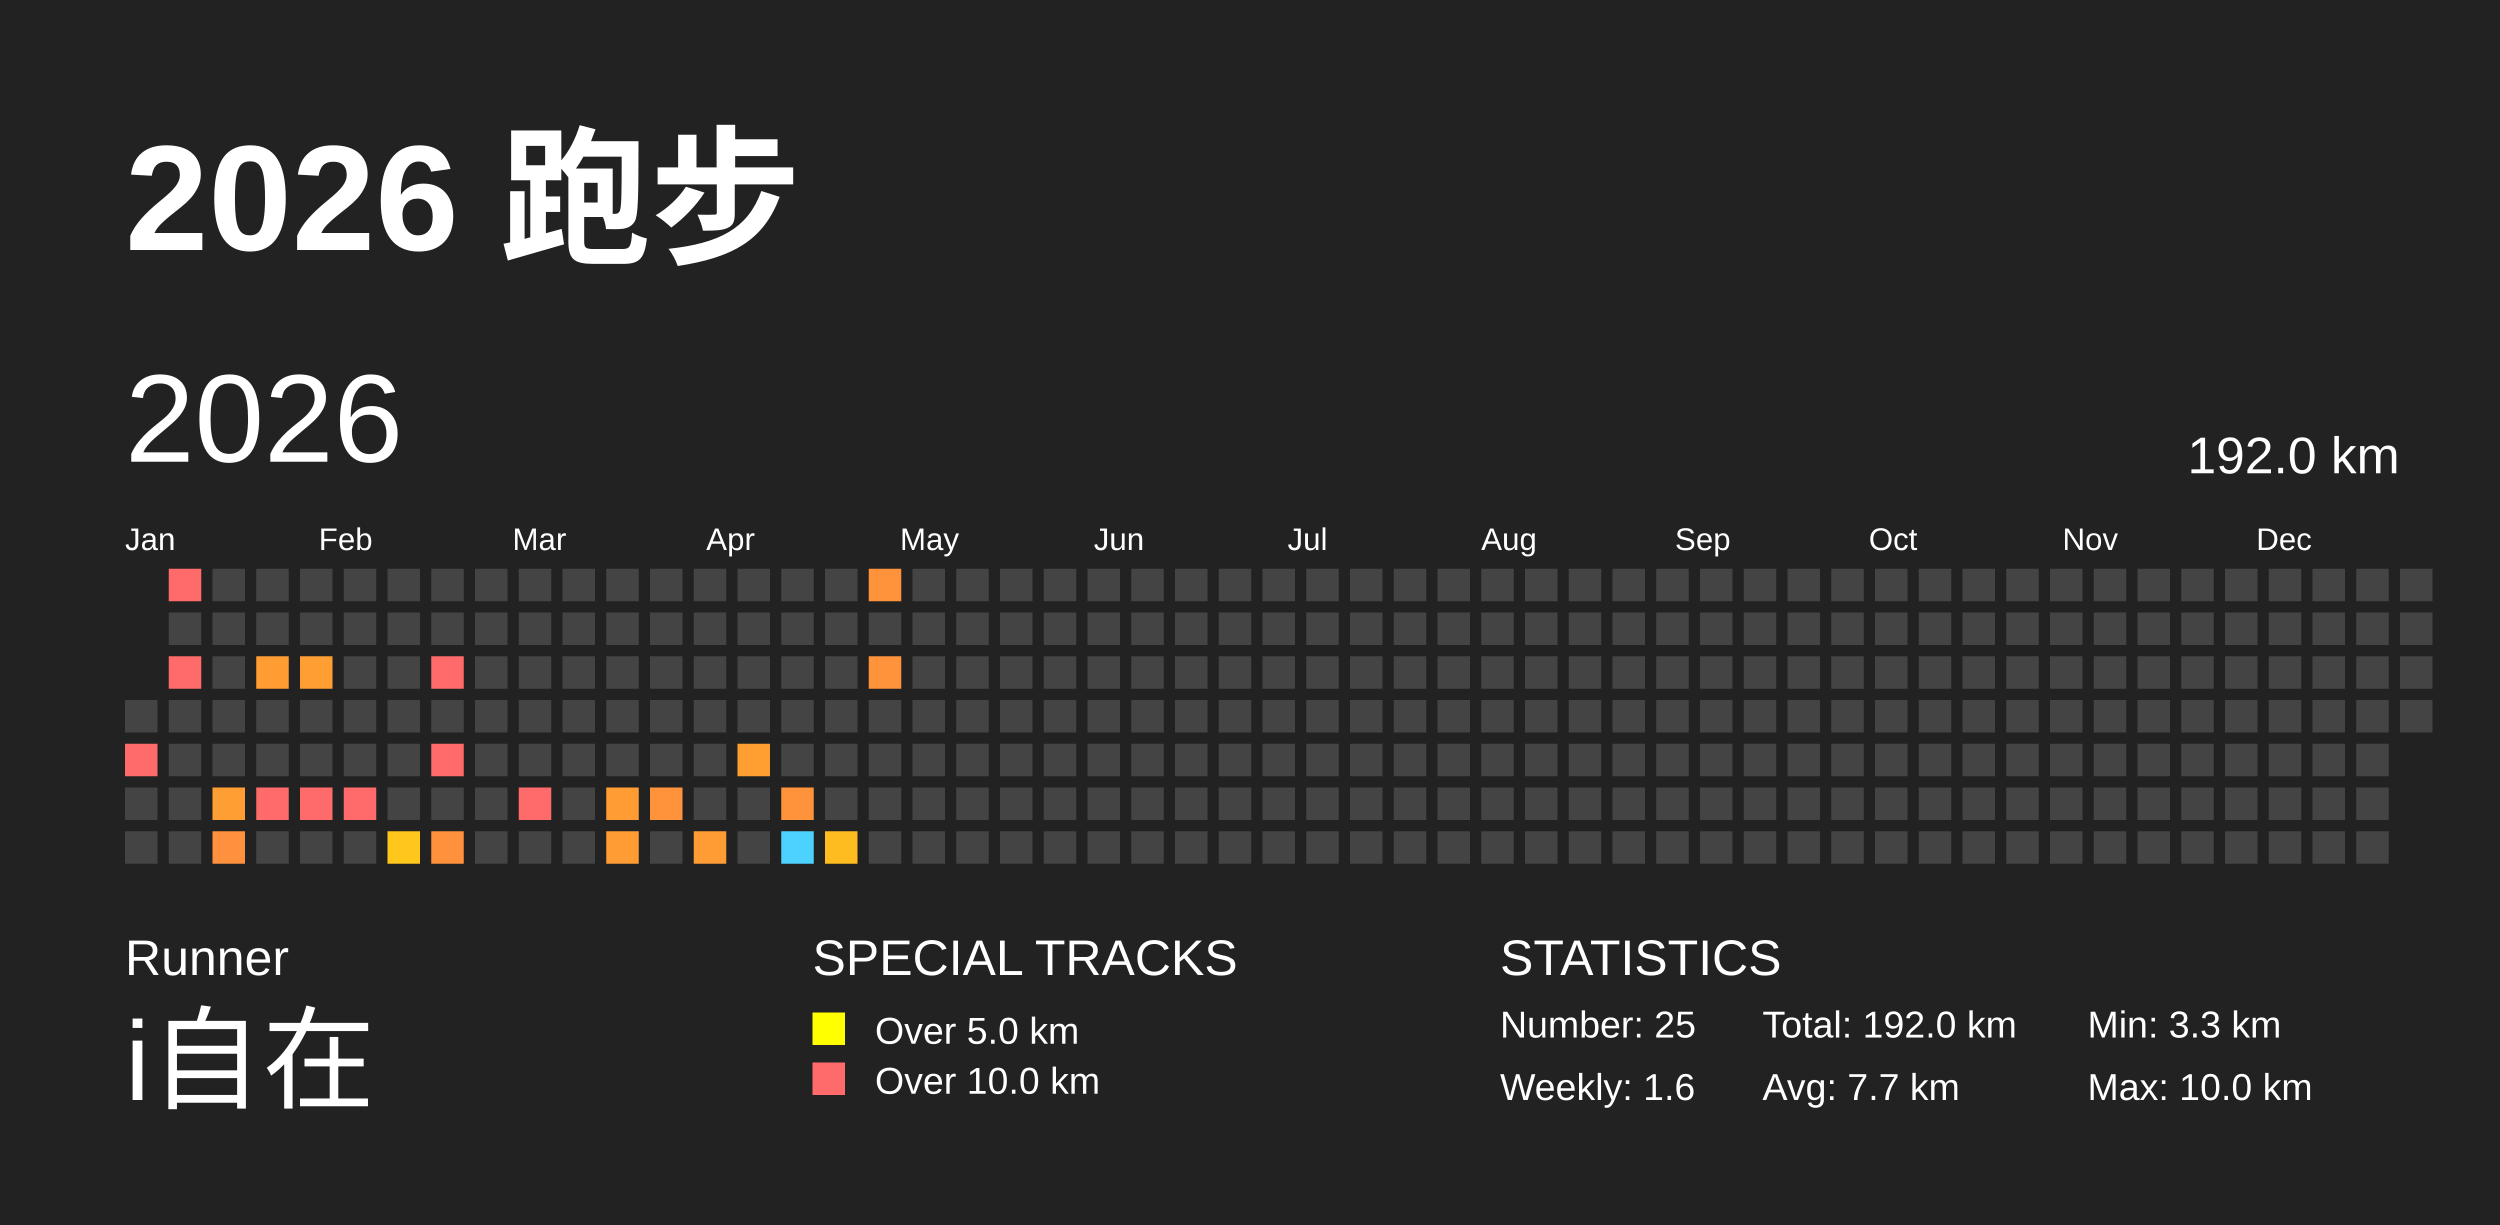
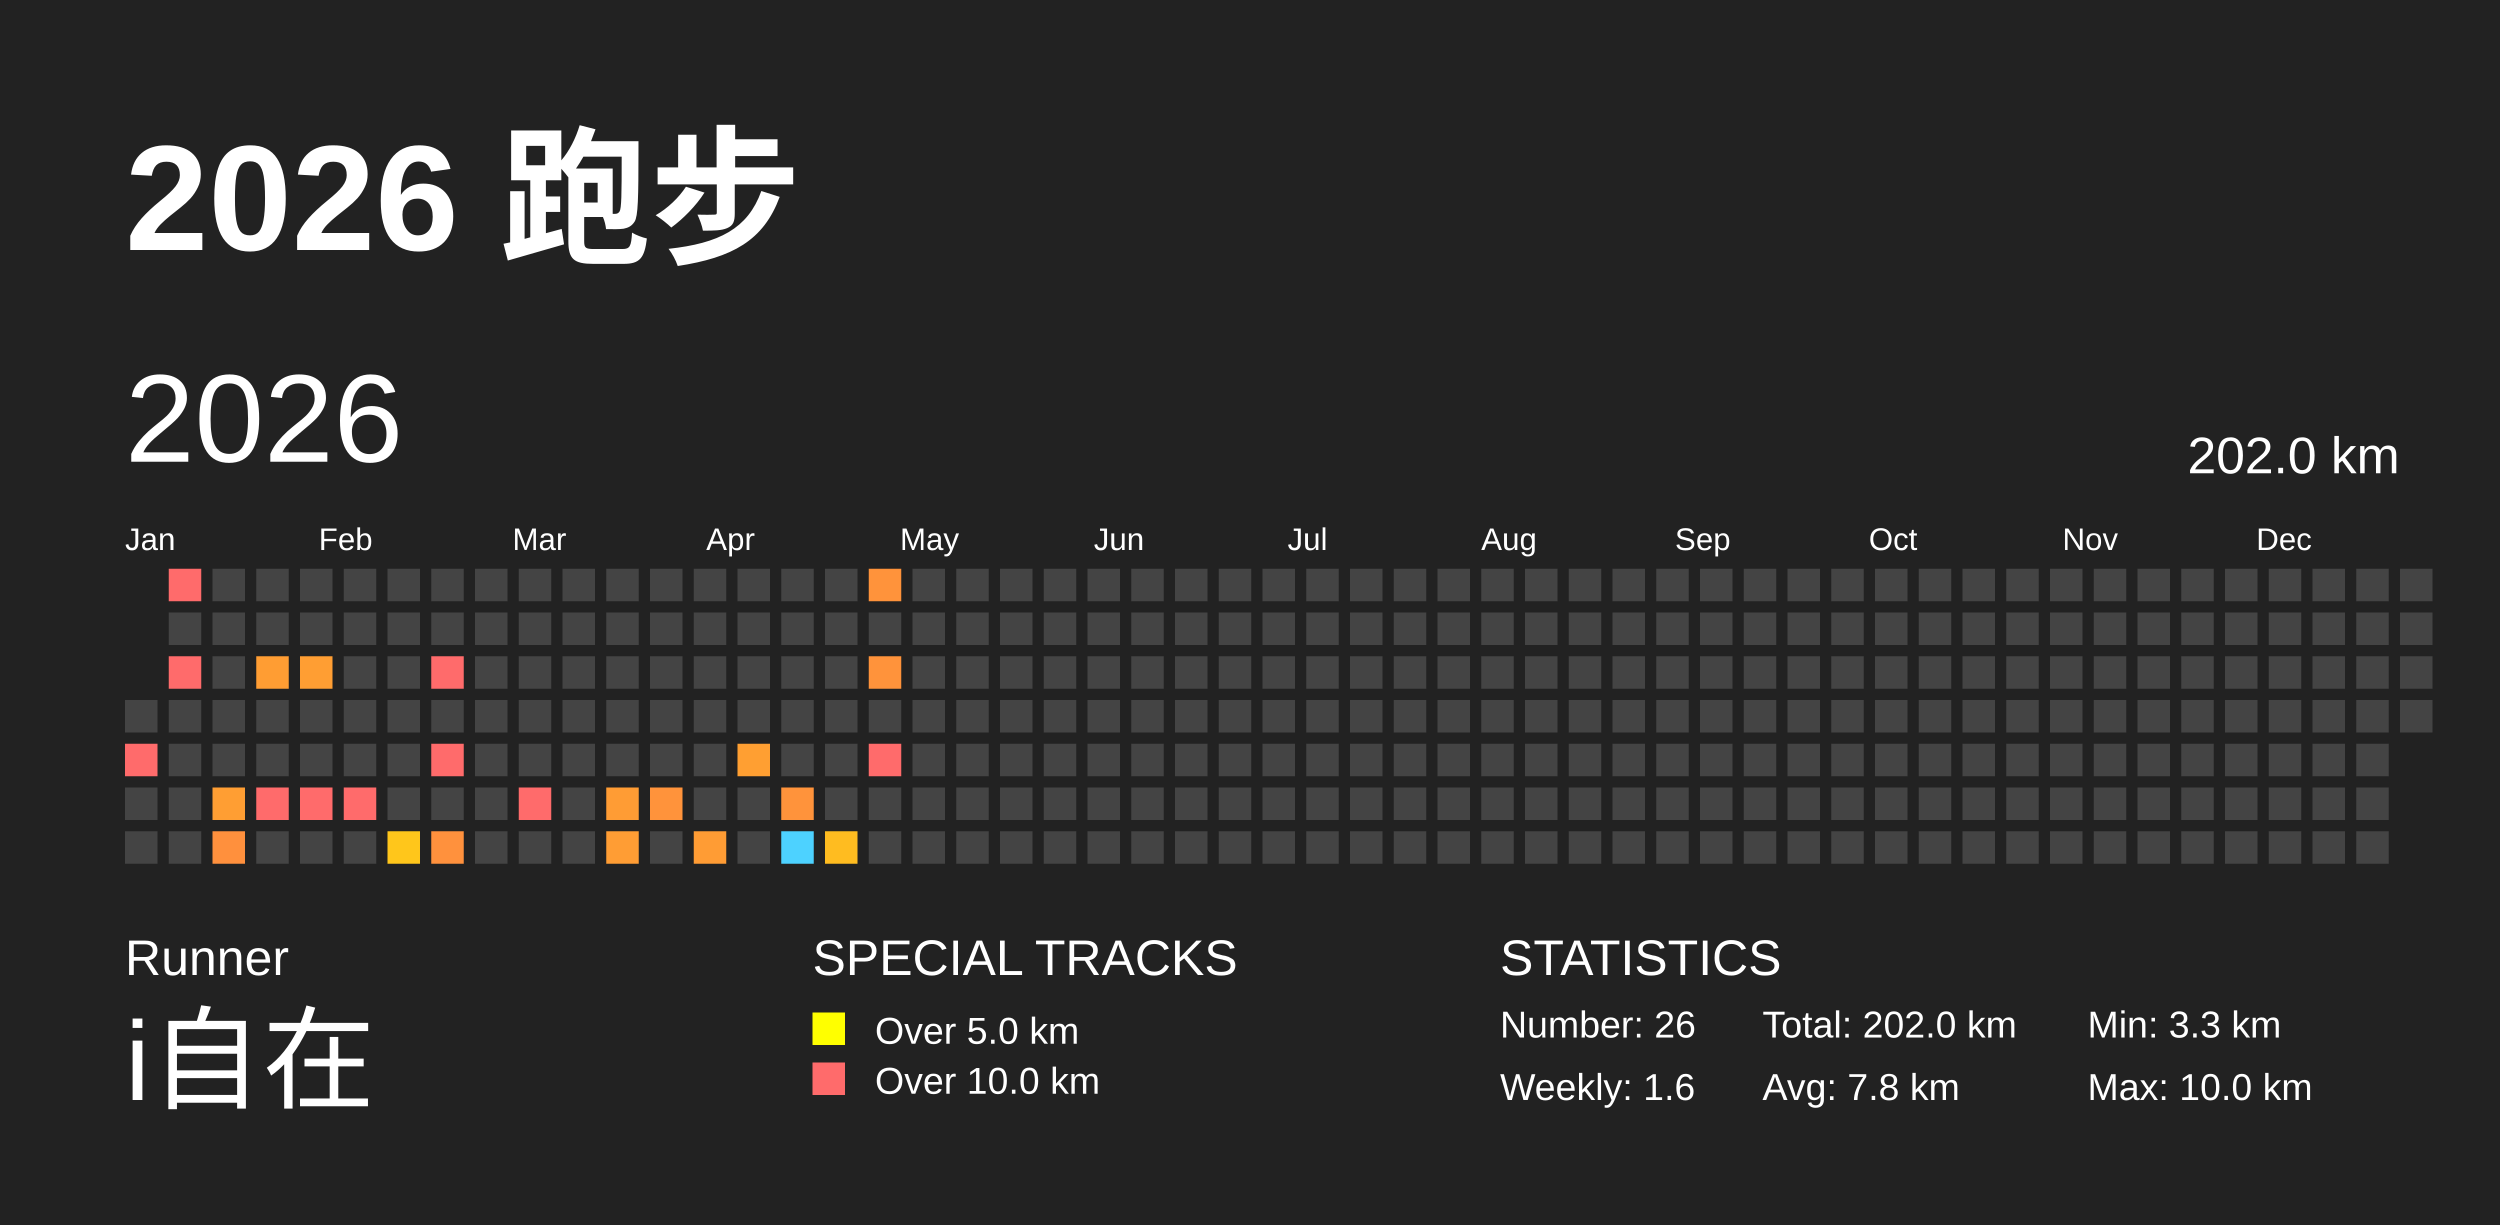
<svg xmlns="http://www.w3.org/2000/svg" baseProfile="full" height="98mm" version="1.1" viewBox="0,0,200,98" width="200mm">
  <defs />
  <rect fill="#222222" height="98" width="200" x="0" y="0" />
  <text fill="#FFFFFF" style="font-size:12px; font-family:Arial; font-weight:bold;" x="10" y="20">2026 跑步</text>
  <text fill="#FFFFFF" style="font-size:4px; font-family:Arial" x="10" y="78">Runner</text>
  <text fill="#FFFFFF" style="font-size:9px; font-family:Arial" x="10" y="88">i自在</text>
  <text fill="#FFFFFF" style="font-size:4px; font-family:Arial" x="65" y="78">SPECIAL TRACKS</text>
  <rect fill="#FFFF00" height="2.6" width="2.6" x="65" y="81" />
  <text fill="#FFFFFF" style="font-size:3px; font-family:Arial" x="70" y="83.5">Over 5.0 km</text>
  <rect fill="#FF6B6B" height="2.6" width="2.6" x="65" y="85" />
  <text fill="#FFFFFF" style="font-size:3px; font-family:Arial" x="70" y="87.5">Over 10.0 km</text>
  <text fill="#FFFFFF" style="font-size:4px; font-family:Arial" x="120" y="78">STATISTICS</text>
-   <text fill="#FFFFFF" style="font-size:3px; font-family:Arial" x="120" y="83">Number: 25</text>
+   <text fill="#FFFFFF" style="font-size:3px; font-family:Arial" x="120" y="83">Number: 26</text>
  <text fill="#FFFFFF" style="font-size:3px; font-family:Arial" x="120" y="88">Weekly: 1.6</text>
-   <text fill="#FFFFFF" style="font-size:3px; font-family:Arial" x="141" y="83">Total: 192.0 km</text>
-   <text fill="#FFFFFF" style="font-size:3px; font-family:Arial" x="141" y="88">Avg: 7.7 km</text>
+   <text fill="#FFFFFF" style="font-size:3px; font-family:Arial" x="141" y="83">Total: 202.0 km</text>
+   <text fill="#FFFFFF" style="font-size:3px; font-family:Arial" x="141" y="88">Avg: 7.8 km</text>
  <text fill="#FFFFFF" style="font-size:3px; font-family:Arial" x="167" y="83">Min: 3.3 km</text>
  <text fill="#FFFFFF" style="font-size:3px; font-family:Arial" x="167" y="88">Max: 10.0 km</text>
  <text dominant-baseline="hanging" fill="#FFFFFF" style="font-size:10.0px; font-family:Arial;" x="10" y="30">2026</text>
-   <text dominant-baseline="hanging" fill="#FFFFFF" style="font-size:4.125px; font-family:Arial;" x="175" y="35">192.0 km</text>
+   <text dominant-baseline="hanging" fill="#FFFFFF" style="font-size:4.125px; font-family:Arial;" x="175" y="35">202.0 km</text>
  <text fill="#FFFFFF" style="font-size:2.5px; font-family:Arial" x="10.0" y="44">Jan</text>
  <text fill="#FFFFFF" style="font-size:2.5px; font-family:Arial" x="25.5" y="44">Feb</text>
  <text fill="#FFFFFF" style="font-size:2.5px; font-family:Arial" x="41.0" y="44">Mar</text>
  <text fill="#FFFFFF" style="font-size:2.5px; font-family:Arial" x="56.5" y="44">Apr</text>
  <text fill="#FFFFFF" style="font-size:2.5px; font-family:Arial" x="72.0" y="44">May</text>
  <text fill="#FFFFFF" style="font-size:2.5px; font-family:Arial" x="87.5" y="44">Jun</text>
  <text fill="#FFFFFF" style="font-size:2.5px; font-family:Arial" x="103.0" y="44">Jul</text>
  <text fill="#FFFFFF" style="font-size:2.5px; font-family:Arial" x="118.5" y="44">Aug</text>
  <text fill="#FFFFFF" style="font-size:2.5px; font-family:Arial" x="134.0" y="44">Sep</text>
  <text fill="#FFFFFF" style="font-size:2.5px; font-family:Arial" x="149.5" y="44">Oct</text>
  <text fill="#FFFFFF" style="font-size:2.5px; font-family:Arial" x="165.0" y="44">Nov</text>
  <text fill="#FFFFFF" style="font-size:2.5px; font-family:Arial" x="180.5" y="44">Dec</text>
  <rect fill="#444444" height="2.6" width="2.6" x="10.0" y="56.0" />
  <rect fill="#FF6B6B" height="2.6" width="2.6" x="10.0" y="59.5" />
  <rect fill="#444444" height="2.6" width="2.6" x="10.0" y="63.0" />
  <rect fill="#444444" height="2.6" width="2.6" x="10.0" y="66.5" />
  <rect fill="#FF6B6B" height="2.6" width="2.6" x="13.5" y="45.5" />
  <rect fill="#444444" height="2.6" width="2.6" x="13.5" y="49.0" />
  <rect fill="#FF6B6B" height="2.6" width="2.6" x="13.5" y="52.5" />
  <rect fill="#444444" height="2.6" width="2.6" x="13.5" y="56.0" />
  <rect fill="#444444" height="2.6" width="2.6" x="13.5" y="59.5" />
  <rect fill="#444444" height="2.6" width="2.6" x="13.5" y="63.0" />
  <rect fill="#444444" height="2.6" width="2.6" x="13.5" y="66.5" />
  <rect fill="#444444" height="2.6" width="2.6" x="17.0" y="45.5" />
  <rect fill="#444444" height="2.6" width="2.6" x="17.0" y="49.0" />
  <rect fill="#444444" height="2.6" width="2.6" x="17.0" y="52.5" />
  <rect fill="#444444" height="2.6" width="2.6" x="17.0" y="56.0" />
  <rect fill="#444444" height="2.6" width="2.6" x="17.0" y="59.5" />
  <rect fill="#ff9e33" height="2.6" width="2.6" x="17.0" y="63.0" />
  <rect fill="#ff903d" height="2.6" width="2.6" x="17.0" y="66.5" />
  <rect fill="#444444" height="2.6" width="2.6" x="20.5" y="45.5" />
  <rect fill="#444444" height="2.6" width="2.6" x="20.5" y="49.0" />
  <rect fill="#ff9d33" height="2.6" width="2.6" x="20.5" y="52.5" />
  <rect fill="#444444" height="2.6" width="2.6" x="20.5" y="56.0" />
  <rect fill="#444444" height="2.6" width="2.6" x="20.5" y="59.5" />
  <rect fill="#FF6B6B" height="2.6" width="2.6" x="20.5" y="63.0" />
  <rect fill="#444444" height="2.6" width="2.6" x="20.5" y="66.5" />
  <rect fill="#444444" height="2.6" width="2.6" x="24.0" y="45.5" />
  <rect fill="#444444" height="2.6" width="2.6" x="24.0" y="49.0" />
  <rect fill="#ff9e33" height="2.6" width="2.6" x="24.0" y="52.5" />
  <rect fill="#444444" height="2.6" width="2.6" x="24.0" y="56.0" />
  <rect fill="#444444" height="2.6" width="2.6" x="24.0" y="59.5" />
  <rect fill="#FF6B6B" height="2.6" width="2.6" x="24.0" y="63.0" />
  <rect fill="#444444" height="2.6" width="2.6" x="24.0" y="66.5" />
  <rect fill="#444444" height="2.6" width="2.6" x="27.5" y="45.5" />
  <rect fill="#444444" height="2.6" width="2.6" x="27.5" y="49.0" />
  <rect fill="#444444" height="2.6" width="2.6" x="27.5" y="52.5" />
  <rect fill="#444444" height="2.6" width="2.6" x="27.5" y="56.0" />
  <rect fill="#444444" height="2.6" width="2.6" x="27.5" y="59.5" />
  <rect fill="#FF6B6B" height="2.6" width="2.6" x="27.5" y="63.0" />
  <rect fill="#444444" height="2.6" width="2.6" x="27.5" y="66.5" />
  <rect fill="#444444" height="2.6" width="2.6" x="31.0" y="45.5" />
  <rect fill="#444444" height="2.6" width="2.6" x="31.0" y="49.0" />
  <rect fill="#444444" height="2.6" width="2.6" x="31.0" y="52.5" />
  <rect fill="#444444" height="2.6" width="2.6" x="31.0" y="56.0" />
  <rect fill="#444444" height="2.6" width="2.6" x="31.0" y="59.5" />
  <rect fill="#444444" height="2.6" width="2.6" x="31.0" y="63.0" />
  <rect fill="#ffc61b" height="2.6" width="2.6" x="31.0" y="66.5" />
  <rect fill="#444444" height="2.6" width="2.6" x="34.5" y="45.5" />
  <rect fill="#444444" height="2.6" width="2.6" x="34.5" y="49.0" />
  <rect fill="#FF6B6B" height="2.6" width="2.6" x="34.5" y="52.5" />
  <rect fill="#444444" height="2.6" width="2.6" x="34.5" y="56.0" />
  <rect fill="#FF6B6B" height="2.6" width="2.6" x="34.5" y="59.5" />
  <rect fill="#444444" height="2.6" width="2.6" x="34.5" y="63.0" />
  <rect fill="#ff913d" height="2.6" width="2.6" x="34.5" y="66.5" />
  <rect fill="#444444" height="2.6" width="2.6" x="38.0" y="45.5" />
  <rect fill="#444444" height="2.6" width="2.6" x="38.0" y="49.0" />
  <rect fill="#444444" height="2.6" width="2.6" x="38.0" y="52.5" />
  <rect fill="#444444" height="2.6" width="2.6" x="38.0" y="56.0" />
  <rect fill="#444444" height="2.6" width="2.6" x="38.0" y="59.5" />
  <rect fill="#444444" height="2.6" width="2.6" x="38.0" y="63.0" />
  <rect fill="#444444" height="2.6" width="2.6" x="38.0" y="66.5" />
  <rect fill="#444444" height="2.6" width="2.6" x="41.5" y="45.5" />
  <rect fill="#444444" height="2.6" width="2.6" x="41.5" y="49.0" />
  <rect fill="#444444" height="2.6" width="2.6" x="41.5" y="52.5" />
  <rect fill="#444444" height="2.6" width="2.6" x="41.5" y="56.0" />
  <rect fill="#444444" height="2.6" width="2.6" x="41.5" y="59.5" />
  <rect fill="#FF6B6B" height="2.6" width="2.6" x="41.5" y="63.0" />
  <rect fill="#444444" height="2.6" width="2.6" x="41.5" y="66.5" />
  <rect fill="#444444" height="2.6" width="2.6" x="45.0" y="45.5" />
  <rect fill="#444444" height="2.6" width="2.6" x="45.0" y="49.0" />
  <rect fill="#444444" height="2.6" width="2.6" x="45.0" y="52.5" />
  <rect fill="#444444" height="2.6" width="2.6" x="45.0" y="56.0" />
  <rect fill="#444444" height="2.6" width="2.6" x="45.0" y="59.5" />
  <rect fill="#444444" height="2.6" width="2.6" x="45.0" y="63.0" />
  <rect fill="#444444" height="2.6" width="2.6" x="45.0" y="66.5" />
  <rect fill="#444444" height="2.6" width="2.6" x="48.5" y="45.5" />
  <rect fill="#444444" height="2.6" width="2.6" x="48.5" y="49.0" />
  <rect fill="#444444" height="2.6" width="2.6" x="48.5" y="52.5" />
  <rect fill="#444444" height="2.6" width="2.6" x="48.5" y="56.0" />
  <rect fill="#444444" height="2.6" width="2.6" x="48.5" y="59.5" />
  <rect fill="#ff9c34" height="2.6" width="2.6" x="48.5" y="63.0" />
  <rect fill="#ff9d34" height="2.6" width="2.6" x="48.5" y="66.5" />
  <rect fill="#444444" height="2.6" width="2.6" x="52.0" y="45.5" />
  <rect fill="#444444" height="2.6" width="2.6" x="52.0" y="49.0" />
  <rect fill="#444444" height="2.6" width="2.6" x="52.0" y="52.5" />
  <rect fill="#444444" height="2.6" width="2.6" x="52.0" y="56.0" />
  <rect fill="#444444" height="2.6" width="2.6" x="52.0" y="59.5" />
  <rect fill="#ff933b" height="2.6" width="2.6" x="52.0" y="63.0" />
  <rect fill="#444444" height="2.6" width="2.6" x="52.0" y="66.5" />
  <rect fill="#444444" height="2.6" width="2.6" x="55.5" y="45.5" />
  <rect fill="#444444" height="2.6" width="2.6" x="55.5" y="49.0" />
  <rect fill="#444444" height="2.6" width="2.6" x="55.5" y="52.5" />
  <rect fill="#444444" height="2.6" width="2.6" x="55.5" y="56.0" />
  <rect fill="#444444" height="2.6" width="2.6" x="55.5" y="59.5" />
  <rect fill="#444444" height="2.6" width="2.6" x="55.5" y="63.0" />
  <rect fill="#ff9c34" height="2.6" width="2.6" x="55.5" y="66.5" />
  <rect fill="#444444" height="2.6" width="2.6" x="59.0" y="45.5" />
  <rect fill="#444444" height="2.6" width="2.6" x="59.0" y="49.0" />
  <rect fill="#444444" height="2.6" width="2.6" x="59.0" y="52.5" />
  <rect fill="#444444" height="2.6" width="2.6" x="59.0" y="56.0" />
  <rect fill="#ff9f32" height="2.6" width="2.6" x="59.0" y="59.5" />
  <rect fill="#444444" height="2.6" width="2.6" x="59.0" y="63.0" />
  <rect fill="#444444" height="2.6" width="2.6" x="59.0" y="66.5" />
  <rect fill="#444444" height="2.6" width="2.6" x="62.5" y="45.5" />
  <rect fill="#444444" height="2.6" width="2.6" x="62.5" y="49.0" />
  <rect fill="#444444" height="2.6" width="2.6" x="62.5" y="52.5" />
  <rect fill="#444444" height="2.6" width="2.6" x="62.5" y="56.0" />
  <rect fill="#444444" height="2.6" width="2.6" x="62.5" y="59.5" />
  <rect fill="#ff933b" height="2.6" width="2.6" x="62.5" y="63.0" />
  <rect fill="#4dd2ff" height="2.6" width="2.6" x="62.5" y="66.5" />
  <rect fill="#444444" height="2.6" width="2.6" x="66.0" y="45.5" />
  <rect fill="#444444" height="2.6" width="2.6" x="66.0" y="49.0" />
  <rect fill="#444444" height="2.6" width="2.6" x="66.0" y="52.5" />
  <rect fill="#444444" height="2.6" width="2.6" x="66.0" y="56.0" />
  <rect fill="#444444" height="2.6" width="2.6" x="66.0" y="59.5" />
  <rect fill="#444444" height="2.6" width="2.6" x="66.0" y="63.0" />
  <rect fill="#ffbc20" height="2.6" width="2.6" x="66.0" y="66.5" />
  <rect fill="#ff933b" height="2.6" width="2.6" x="69.5" y="45.5" />
  <rect fill="#444444" height="2.6" width="2.6" x="69.5" y="49.0" />
  <rect fill="#ff933b" height="2.6" width="2.6" x="69.5" y="52.5" />
  <rect fill="#444444" height="2.6" width="2.6" x="69.5" y="56.0" />
-   <rect fill="#444444" height="2.6" width="2.6" x="69.5" y="59.5" />
+   <rect fill="#FF6B6B" height="2.6" width="2.6" x="69.5" y="59.5" />
  <rect fill="#444444" height="2.6" width="2.6" x="69.5" y="63.0" />
  <rect fill="#444444" height="2.6" width="2.6" x="69.5" y="66.5" />
  <rect fill="#444444" height="2.6" width="2.6" x="73.0" y="45.5" />
  <rect fill="#444444" height="2.6" width="2.6" x="73.0" y="49.0" />
  <rect fill="#444444" height="2.6" width="2.6" x="73.0" y="52.5" />
  <rect fill="#444444" height="2.6" width="2.6" x="73.0" y="56.0" />
  <rect fill="#444444" height="2.6" width="2.6" x="73.0" y="59.5" />
  <rect fill="#444444" height="2.6" width="2.6" x="73.0" y="63.0" />
  <rect fill="#444444" height="2.6" width="2.6" x="73.0" y="66.5" />
  <rect fill="#444444" height="2.6" width="2.6" x="76.5" y="45.5" />
  <rect fill="#444444" height="2.6" width="2.6" x="76.5" y="49.0" />
  <rect fill="#444444" height="2.6" width="2.6" x="76.5" y="52.5" />
  <rect fill="#444444" height="2.6" width="2.6" x="76.5" y="56.0" />
  <rect fill="#444444" height="2.6" width="2.6" x="76.5" y="59.5" />
  <rect fill="#444444" height="2.6" width="2.6" x="76.5" y="63.0" />
  <rect fill="#444444" height="2.6" width="2.6" x="76.5" y="66.5" />
  <rect fill="#444444" height="2.6" width="2.6" x="80.0" y="45.5" />
  <rect fill="#444444" height="2.6" width="2.6" x="80.0" y="49.0" />
  <rect fill="#444444" height="2.6" width="2.6" x="80.0" y="52.5" />
  <rect fill="#444444" height="2.6" width="2.6" x="80.0" y="56.0" />
  <rect fill="#444444" height="2.6" width="2.6" x="80.0" y="59.5" />
  <rect fill="#444444" height="2.6" width="2.6" x="80.0" y="63.0" />
  <rect fill="#444444" height="2.6" width="2.6" x="80.0" y="66.5" />
  <rect fill="#444444" height="2.6" width="2.6" x="83.5" y="45.5" />
  <rect fill="#444444" height="2.6" width="2.6" x="83.5" y="49.0" />
  <rect fill="#444444" height="2.6" width="2.6" x="83.5" y="52.5" />
  <rect fill="#444444" height="2.6" width="2.6" x="83.5" y="56.0" />
  <rect fill="#444444" height="2.6" width="2.6" x="83.5" y="59.5" />
  <rect fill="#444444" height="2.6" width="2.6" x="83.5" y="63.0" />
  <rect fill="#444444" height="2.6" width="2.6" x="83.5" y="66.5" />
  <rect fill="#444444" height="2.6" width="2.6" x="87.0" y="45.5" />
  <rect fill="#444444" height="2.6" width="2.6" x="87.0" y="49.0" />
  <rect fill="#444444" height="2.6" width="2.6" x="87.0" y="52.5" />
  <rect fill="#444444" height="2.6" width="2.6" x="87.0" y="56.0" />
  <rect fill="#444444" height="2.6" width="2.6" x="87.0" y="59.5" />
  <rect fill="#444444" height="2.6" width="2.6" x="87.0" y="63.0" />
  <rect fill="#444444" height="2.6" width="2.6" x="87.0" y="66.5" />
  <rect fill="#444444" height="2.6" width="2.6" x="90.5" y="45.5" />
  <rect fill="#444444" height="2.6" width="2.6" x="90.5" y="49.0" />
  <rect fill="#444444" height="2.6" width="2.6" x="90.5" y="52.5" />
  <rect fill="#444444" height="2.6" width="2.6" x="90.5" y="56.0" />
  <rect fill="#444444" height="2.6" width="2.6" x="90.5" y="59.5" />
  <rect fill="#444444" height="2.6" width="2.6" x="90.5" y="63.0" />
  <rect fill="#444444" height="2.6" width="2.6" x="90.5" y="66.5" />
  <rect fill="#444444" height="2.6" width="2.6" x="94.0" y="45.5" />
  <rect fill="#444444" height="2.6" width="2.6" x="94.0" y="49.0" />
  <rect fill="#444444" height="2.6" width="2.6" x="94.0" y="52.5" />
  <rect fill="#444444" height="2.6" width="2.6" x="94.0" y="56.0" />
  <rect fill="#444444" height="2.6" width="2.6" x="94.0" y="59.5" />
  <rect fill="#444444" height="2.6" width="2.6" x="94.0" y="63.0" />
  <rect fill="#444444" height="2.6" width="2.6" x="94.0" y="66.5" />
  <rect fill="#444444" height="2.6" width="2.6" x="97.5" y="45.5" />
  <rect fill="#444444" height="2.6" width="2.6" x="97.5" y="49.0" />
  <rect fill="#444444" height="2.6" width="2.6" x="97.5" y="52.5" />
  <rect fill="#444444" height="2.6" width="2.6" x="97.5" y="56.0" />
  <rect fill="#444444" height="2.6" width="2.6" x="97.5" y="59.5" />
  <rect fill="#444444" height="2.6" width="2.6" x="97.5" y="63.0" />
  <rect fill="#444444" height="2.6" width="2.6" x="97.5" y="66.5" />
  <rect fill="#444444" height="2.6" width="2.6" x="101.0" y="45.5" />
  <rect fill="#444444" height="2.6" width="2.6" x="101.0" y="49.0" />
  <rect fill="#444444" height="2.6" width="2.6" x="101.0" y="52.5" />
  <rect fill="#444444" height="2.6" width="2.6" x="101.0" y="56.0" />
  <rect fill="#444444" height="2.6" width="2.6" x="101.0" y="59.5" />
  <rect fill="#444444" height="2.6" width="2.6" x="101.0" y="63.0" />
  <rect fill="#444444" height="2.6" width="2.6" x="101.0" y="66.5" />
  <rect fill="#444444" height="2.6" width="2.6" x="104.5" y="45.5" />
  <rect fill="#444444" height="2.6" width="2.6" x="104.5" y="49.0" />
  <rect fill="#444444" height="2.6" width="2.6" x="104.5" y="52.5" />
  <rect fill="#444444" height="2.6" width="2.6" x="104.5" y="56.0" />
  <rect fill="#444444" height="2.6" width="2.6" x="104.5" y="59.5" />
  <rect fill="#444444" height="2.6" width="2.6" x="104.5" y="63.0" />
  <rect fill="#444444" height="2.6" width="2.6" x="104.5" y="66.5" />
  <rect fill="#444444" height="2.6" width="2.6" x="108.0" y="45.5" />
  <rect fill="#444444" height="2.6" width="2.6" x="108.0" y="49.0" />
  <rect fill="#444444" height="2.6" width="2.6" x="108.0" y="52.5" />
  <rect fill="#444444" height="2.6" width="2.6" x="108.0" y="56.0" />
  <rect fill="#444444" height="2.6" width="2.6" x="108.0" y="59.5" />
  <rect fill="#444444" height="2.6" width="2.6" x="108.0" y="63.0" />
  <rect fill="#444444" height="2.6" width="2.6" x="108.0" y="66.5" />
  <rect fill="#444444" height="2.6" width="2.6" x="111.5" y="45.5" />
  <rect fill="#444444" height="2.6" width="2.6" x="111.5" y="49.0" />
  <rect fill="#444444" height="2.6" width="2.6" x="111.5" y="52.5" />
  <rect fill="#444444" height="2.6" width="2.6" x="111.5" y="56.0" />
  <rect fill="#444444" height="2.6" width="2.6" x="111.5" y="59.5" />
  <rect fill="#444444" height="2.6" width="2.6" x="111.5" y="63.0" />
  <rect fill="#444444" height="2.6" width="2.6" x="111.5" y="66.5" />
  <rect fill="#444444" height="2.6" width="2.6" x="115.0" y="45.5" />
  <rect fill="#444444" height="2.6" width="2.6" x="115.0" y="49.0" />
  <rect fill="#444444" height="2.6" width="2.6" x="115.0" y="52.5" />
  <rect fill="#444444" height="2.6" width="2.6" x="115.0" y="56.0" />
  <rect fill="#444444" height="2.6" width="2.6" x="115.0" y="59.5" />
  <rect fill="#444444" height="2.6" width="2.6" x="115.0" y="63.0" />
  <rect fill="#444444" height="2.6" width="2.6" x="115.0" y="66.5" />
  <rect fill="#444444" height="2.6" width="2.6" x="118.5" y="45.5" />
  <rect fill="#444444" height="2.6" width="2.6" x="118.5" y="49.0" />
  <rect fill="#444444" height="2.6" width="2.6" x="118.5" y="52.5" />
  <rect fill="#444444" height="2.6" width="2.6" x="118.5" y="56.0" />
  <rect fill="#444444" height="2.6" width="2.6" x="118.5" y="59.5" />
  <rect fill="#444444" height="2.6" width="2.6" x="118.5" y="63.0" />
  <rect fill="#444444" height="2.6" width="2.6" x="118.5" y="66.5" />
  <rect fill="#444444" height="2.6" width="2.6" x="122.0" y="45.5" />
  <rect fill="#444444" height="2.6" width="2.6" x="122.0" y="49.0" />
  <rect fill="#444444" height="2.6" width="2.6" x="122.0" y="52.5" />
  <rect fill="#444444" height="2.6" width="2.6" x="122.0" y="56.0" />
  <rect fill="#444444" height="2.6" width="2.6" x="122.0" y="59.5" />
  <rect fill="#444444" height="2.6" width="2.6" x="122.0" y="63.0" />
  <rect fill="#444444" height="2.6" width="2.6" x="122.0" y="66.5" />
  <rect fill="#444444" height="2.6" width="2.6" x="125.5" y="45.5" />
  <rect fill="#444444" height="2.6" width="2.6" x="125.5" y="49.0" />
  <rect fill="#444444" height="2.6" width="2.6" x="125.5" y="52.5" />
  <rect fill="#444444" height="2.6" width="2.6" x="125.5" y="56.0" />
  <rect fill="#444444" height="2.6" width="2.6" x="125.5" y="59.5" />
  <rect fill="#444444" height="2.6" width="2.6" x="125.5" y="63.0" />
  <rect fill="#444444" height="2.6" width="2.6" x="125.5" y="66.5" />
  <rect fill="#444444" height="2.6" width="2.6" x="129.0" y="45.5" />
  <rect fill="#444444" height="2.6" width="2.6" x="129.0" y="49.0" />
  <rect fill="#444444" height="2.6" width="2.6" x="129.0" y="52.5" />
  <rect fill="#444444" height="2.6" width="2.6" x="129.0" y="56.0" />
  <rect fill="#444444" height="2.6" width="2.6" x="129.0" y="59.5" />
  <rect fill="#444444" height="2.6" width="2.6" x="129.0" y="63.0" />
  <rect fill="#444444" height="2.6" width="2.6" x="129.0" y="66.5" />
  <rect fill="#444444" height="2.6" width="2.6" x="132.5" y="45.5" />
  <rect fill="#444444" height="2.6" width="2.6" x="132.5" y="49.0" />
  <rect fill="#444444" height="2.6" width="2.6" x="132.5" y="52.5" />
  <rect fill="#444444" height="2.6" width="2.6" x="132.5" y="56.0" />
  <rect fill="#444444" height="2.6" width="2.6" x="132.5" y="59.5" />
  <rect fill="#444444" height="2.6" width="2.6" x="132.5" y="63.0" />
  <rect fill="#444444" height="2.6" width="2.6" x="132.5" y="66.5" />
  <rect fill="#444444" height="2.6" width="2.6" x="136.0" y="45.5" />
  <rect fill="#444444" height="2.6" width="2.6" x="136.0" y="49.0" />
  <rect fill="#444444" height="2.6" width="2.6" x="136.0" y="52.5" />
  <rect fill="#444444" height="2.6" width="2.6" x="136.0" y="56.0" />
  <rect fill="#444444" height="2.6" width="2.6" x="136.0" y="59.5" />
  <rect fill="#444444" height="2.6" width="2.6" x="136.0" y="63.0" />
  <rect fill="#444444" height="2.6" width="2.6" x="136.0" y="66.5" />
  <rect fill="#444444" height="2.6" width="2.6" x="139.5" y="45.5" />
  <rect fill="#444444" height="2.6" width="2.6" x="139.5" y="49.0" />
  <rect fill="#444444" height="2.6" width="2.6" x="139.5" y="52.5" />
  <rect fill="#444444" height="2.6" width="2.6" x="139.5" y="56.0" />
  <rect fill="#444444" height="2.6" width="2.6" x="139.5" y="59.5" />
  <rect fill="#444444" height="2.6" width="2.6" x="139.5" y="63.0" />
  <rect fill="#444444" height="2.6" width="2.6" x="139.5" y="66.5" />
  <rect fill="#444444" height="2.6" width="2.6" x="143.0" y="45.5" />
  <rect fill="#444444" height="2.6" width="2.6" x="143.0" y="49.0" />
  <rect fill="#444444" height="2.6" width="2.6" x="143.0" y="52.5" />
  <rect fill="#444444" height="2.6" width="2.6" x="143.0" y="56.0" />
  <rect fill="#444444" height="2.6" width="2.6" x="143.0" y="59.5" />
  <rect fill="#444444" height="2.6" width="2.6" x="143.0" y="63.0" />
  <rect fill="#444444" height="2.6" width="2.6" x="143.0" y="66.5" />
  <rect fill="#444444" height="2.6" width="2.6" x="146.5" y="45.5" />
  <rect fill="#444444" height="2.6" width="2.6" x="146.5" y="49.0" />
  <rect fill="#444444" height="2.6" width="2.6" x="146.5" y="52.5" />
  <rect fill="#444444" height="2.6" width="2.6" x="146.5" y="56.0" />
  <rect fill="#444444" height="2.6" width="2.6" x="146.5" y="59.5" />
  <rect fill="#444444" height="2.6" width="2.6" x="146.5" y="63.0" />
  <rect fill="#444444" height="2.6" width="2.6" x="146.5" y="66.5" />
  <rect fill="#444444" height="2.6" width="2.6" x="150.0" y="45.5" />
  <rect fill="#444444" height="2.6" width="2.6" x="150.0" y="49.0" />
  <rect fill="#444444" height="2.6" width="2.6" x="150.0" y="52.5" />
  <rect fill="#444444" height="2.6" width="2.6" x="150.0" y="56.0" />
  <rect fill="#444444" height="2.6" width="2.6" x="150.0" y="59.5" />
  <rect fill="#444444" height="2.6" width="2.6" x="150.0" y="63.0" />
  <rect fill="#444444" height="2.6" width="2.6" x="150.0" y="66.5" />
  <rect fill="#444444" height="2.6" width="2.6" x="153.5" y="45.5" />
  <rect fill="#444444" height="2.6" width="2.6" x="153.5" y="49.0" />
  <rect fill="#444444" height="2.6" width="2.6" x="153.5" y="52.5" />
  <rect fill="#444444" height="2.6" width="2.6" x="153.5" y="56.0" />
  <rect fill="#444444" height="2.6" width="2.6" x="153.5" y="59.5" />
  <rect fill="#444444" height="2.6" width="2.6" x="153.5" y="63.0" />
  <rect fill="#444444" height="2.6" width="2.6" x="153.5" y="66.5" />
  <rect fill="#444444" height="2.6" width="2.6" x="157.0" y="45.5" />
  <rect fill="#444444" height="2.6" width="2.6" x="157.0" y="49.0" />
  <rect fill="#444444" height="2.6" width="2.6" x="157.0" y="52.5" />
  <rect fill="#444444" height="2.6" width="2.6" x="157.0" y="56.0" />
  <rect fill="#444444" height="2.6" width="2.6" x="157.0" y="59.5" />
  <rect fill="#444444" height="2.6" width="2.6" x="157.0" y="63.0" />
  <rect fill="#444444" height="2.6" width="2.6" x="157.0" y="66.5" />
  <rect fill="#444444" height="2.6" width="2.6" x="160.5" y="45.5" />
  <rect fill="#444444" height="2.6" width="2.6" x="160.5" y="49.0" />
  <rect fill="#444444" height="2.6" width="2.6" x="160.5" y="52.5" />
  <rect fill="#444444" height="2.6" width="2.6" x="160.5" y="56.0" />
  <rect fill="#444444" height="2.6" width="2.6" x="160.5" y="59.5" />
  <rect fill="#444444" height="2.6" width="2.6" x="160.5" y="63.0" />
  <rect fill="#444444" height="2.6" width="2.6" x="160.5" y="66.5" />
  <rect fill="#444444" height="2.6" width="2.6" x="164.0" y="45.5" />
  <rect fill="#444444" height="2.6" width="2.6" x="164.0" y="49.0" />
  <rect fill="#444444" height="2.6" width="2.6" x="164.0" y="52.5" />
  <rect fill="#444444" height="2.6" width="2.6" x="164.0" y="56.0" />
  <rect fill="#444444" height="2.6" width="2.6" x="164.0" y="59.5" />
  <rect fill="#444444" height="2.6" width="2.6" x="164.0" y="63.0" />
  <rect fill="#444444" height="2.6" width="2.6" x="164.0" y="66.5" />
  <rect fill="#444444" height="2.6" width="2.6" x="167.5" y="45.5" />
  <rect fill="#444444" height="2.6" width="2.6" x="167.5" y="49.0" />
  <rect fill="#444444" height="2.6" width="2.6" x="167.5" y="52.5" />
  <rect fill="#444444" height="2.6" width="2.6" x="167.5" y="56.0" />
  <rect fill="#444444" height="2.6" width="2.6" x="167.5" y="59.5" />
  <rect fill="#444444" height="2.6" width="2.6" x="167.5" y="63.0" />
  <rect fill="#444444" height="2.6" width="2.6" x="167.5" y="66.5" />
  <rect fill="#444444" height="2.6" width="2.6" x="171.0" y="45.5" />
  <rect fill="#444444" height="2.6" width="2.6" x="171.0" y="49.0" />
  <rect fill="#444444" height="2.6" width="2.6" x="171.0" y="52.5" />
  <rect fill="#444444" height="2.6" width="2.6" x="171.0" y="56.0" />
  <rect fill="#444444" height="2.6" width="2.6" x="171.0" y="59.5" />
  <rect fill="#444444" height="2.6" width="2.6" x="171.0" y="63.0" />
  <rect fill="#444444" height="2.6" width="2.6" x="171.0" y="66.5" />
  <rect fill="#444444" height="2.6" width="2.6" x="174.5" y="45.5" />
  <rect fill="#444444" height="2.6" width="2.6" x="174.5" y="49.0" />
  <rect fill="#444444" height="2.6" width="2.6" x="174.5" y="52.5" />
  <rect fill="#444444" height="2.6" width="2.6" x="174.5" y="56.0" />
  <rect fill="#444444" height="2.6" width="2.6" x="174.5" y="59.5" />
  <rect fill="#444444" height="2.6" width="2.6" x="174.5" y="63.0" />
  <rect fill="#444444" height="2.6" width="2.6" x="174.5" y="66.5" />
  <rect fill="#444444" height="2.6" width="2.6" x="178.0" y="45.5" />
  <rect fill="#444444" height="2.6" width="2.6" x="178.0" y="49.0" />
  <rect fill="#444444" height="2.6" width="2.6" x="178.0" y="52.5" />
  <rect fill="#444444" height="2.6" width="2.6" x="178.0" y="56.0" />
  <rect fill="#444444" height="2.6" width="2.6" x="178.0" y="59.5" />
  <rect fill="#444444" height="2.6" width="2.6" x="178.0" y="63.0" />
  <rect fill="#444444" height="2.6" width="2.6" x="178.0" y="66.5" />
  <rect fill="#444444" height="2.6" width="2.6" x="181.5" y="45.5" />
  <rect fill="#444444" height="2.6" width="2.6" x="181.5" y="49.0" />
  <rect fill="#444444" height="2.6" width="2.6" x="181.5" y="52.5" />
  <rect fill="#444444" height="2.6" width="2.6" x="181.5" y="56.0" />
  <rect fill="#444444" height="2.6" width="2.6" x="181.5" y="59.5" />
  <rect fill="#444444" height="2.6" width="2.6" x="181.5" y="63.0" />
  <rect fill="#444444" height="2.6" width="2.6" x="181.5" y="66.5" />
  <rect fill="#444444" height="2.6" width="2.6" x="185.0" y="45.5" />
  <rect fill="#444444" height="2.6" width="2.6" x="185.0" y="49.0" />
  <rect fill="#444444" height="2.6" width="2.6" x="185.0" y="52.5" />
  <rect fill="#444444" height="2.6" width="2.6" x="185.0" y="56.0" />
  <rect fill="#444444" height="2.6" width="2.6" x="185.0" y="59.5" />
  <rect fill="#444444" height="2.6" width="2.6" x="185.0" y="63.0" />
  <rect fill="#444444" height="2.6" width="2.6" x="185.0" y="66.5" />
  <rect fill="#444444" height="2.6" width="2.6" x="188.5" y="45.5" />
  <rect fill="#444444" height="2.6" width="2.6" x="188.5" y="49.0" />
  <rect fill="#444444" height="2.6" width="2.6" x="188.5" y="52.5" />
  <rect fill="#444444" height="2.6" width="2.6" x="188.5" y="56.0" />
  <rect fill="#444444" height="2.6" width="2.6" x="188.5" y="59.5" />
  <rect fill="#444444" height="2.6" width="2.6" x="188.5" y="63.0" />
  <rect fill="#444444" height="2.6" width="2.6" x="188.5" y="66.5" />
  <rect fill="#444444" height="2.6" width="2.6" x="192.0" y="45.5" />
  <rect fill="#444444" height="2.6" width="2.6" x="192.0" y="49.0" />
  <rect fill="#444444" height="2.6" width="2.6" x="192.0" y="52.5" />
  <rect fill="#444444" height="2.6" width="2.6" x="192.0" y="56.0" />
</svg>
